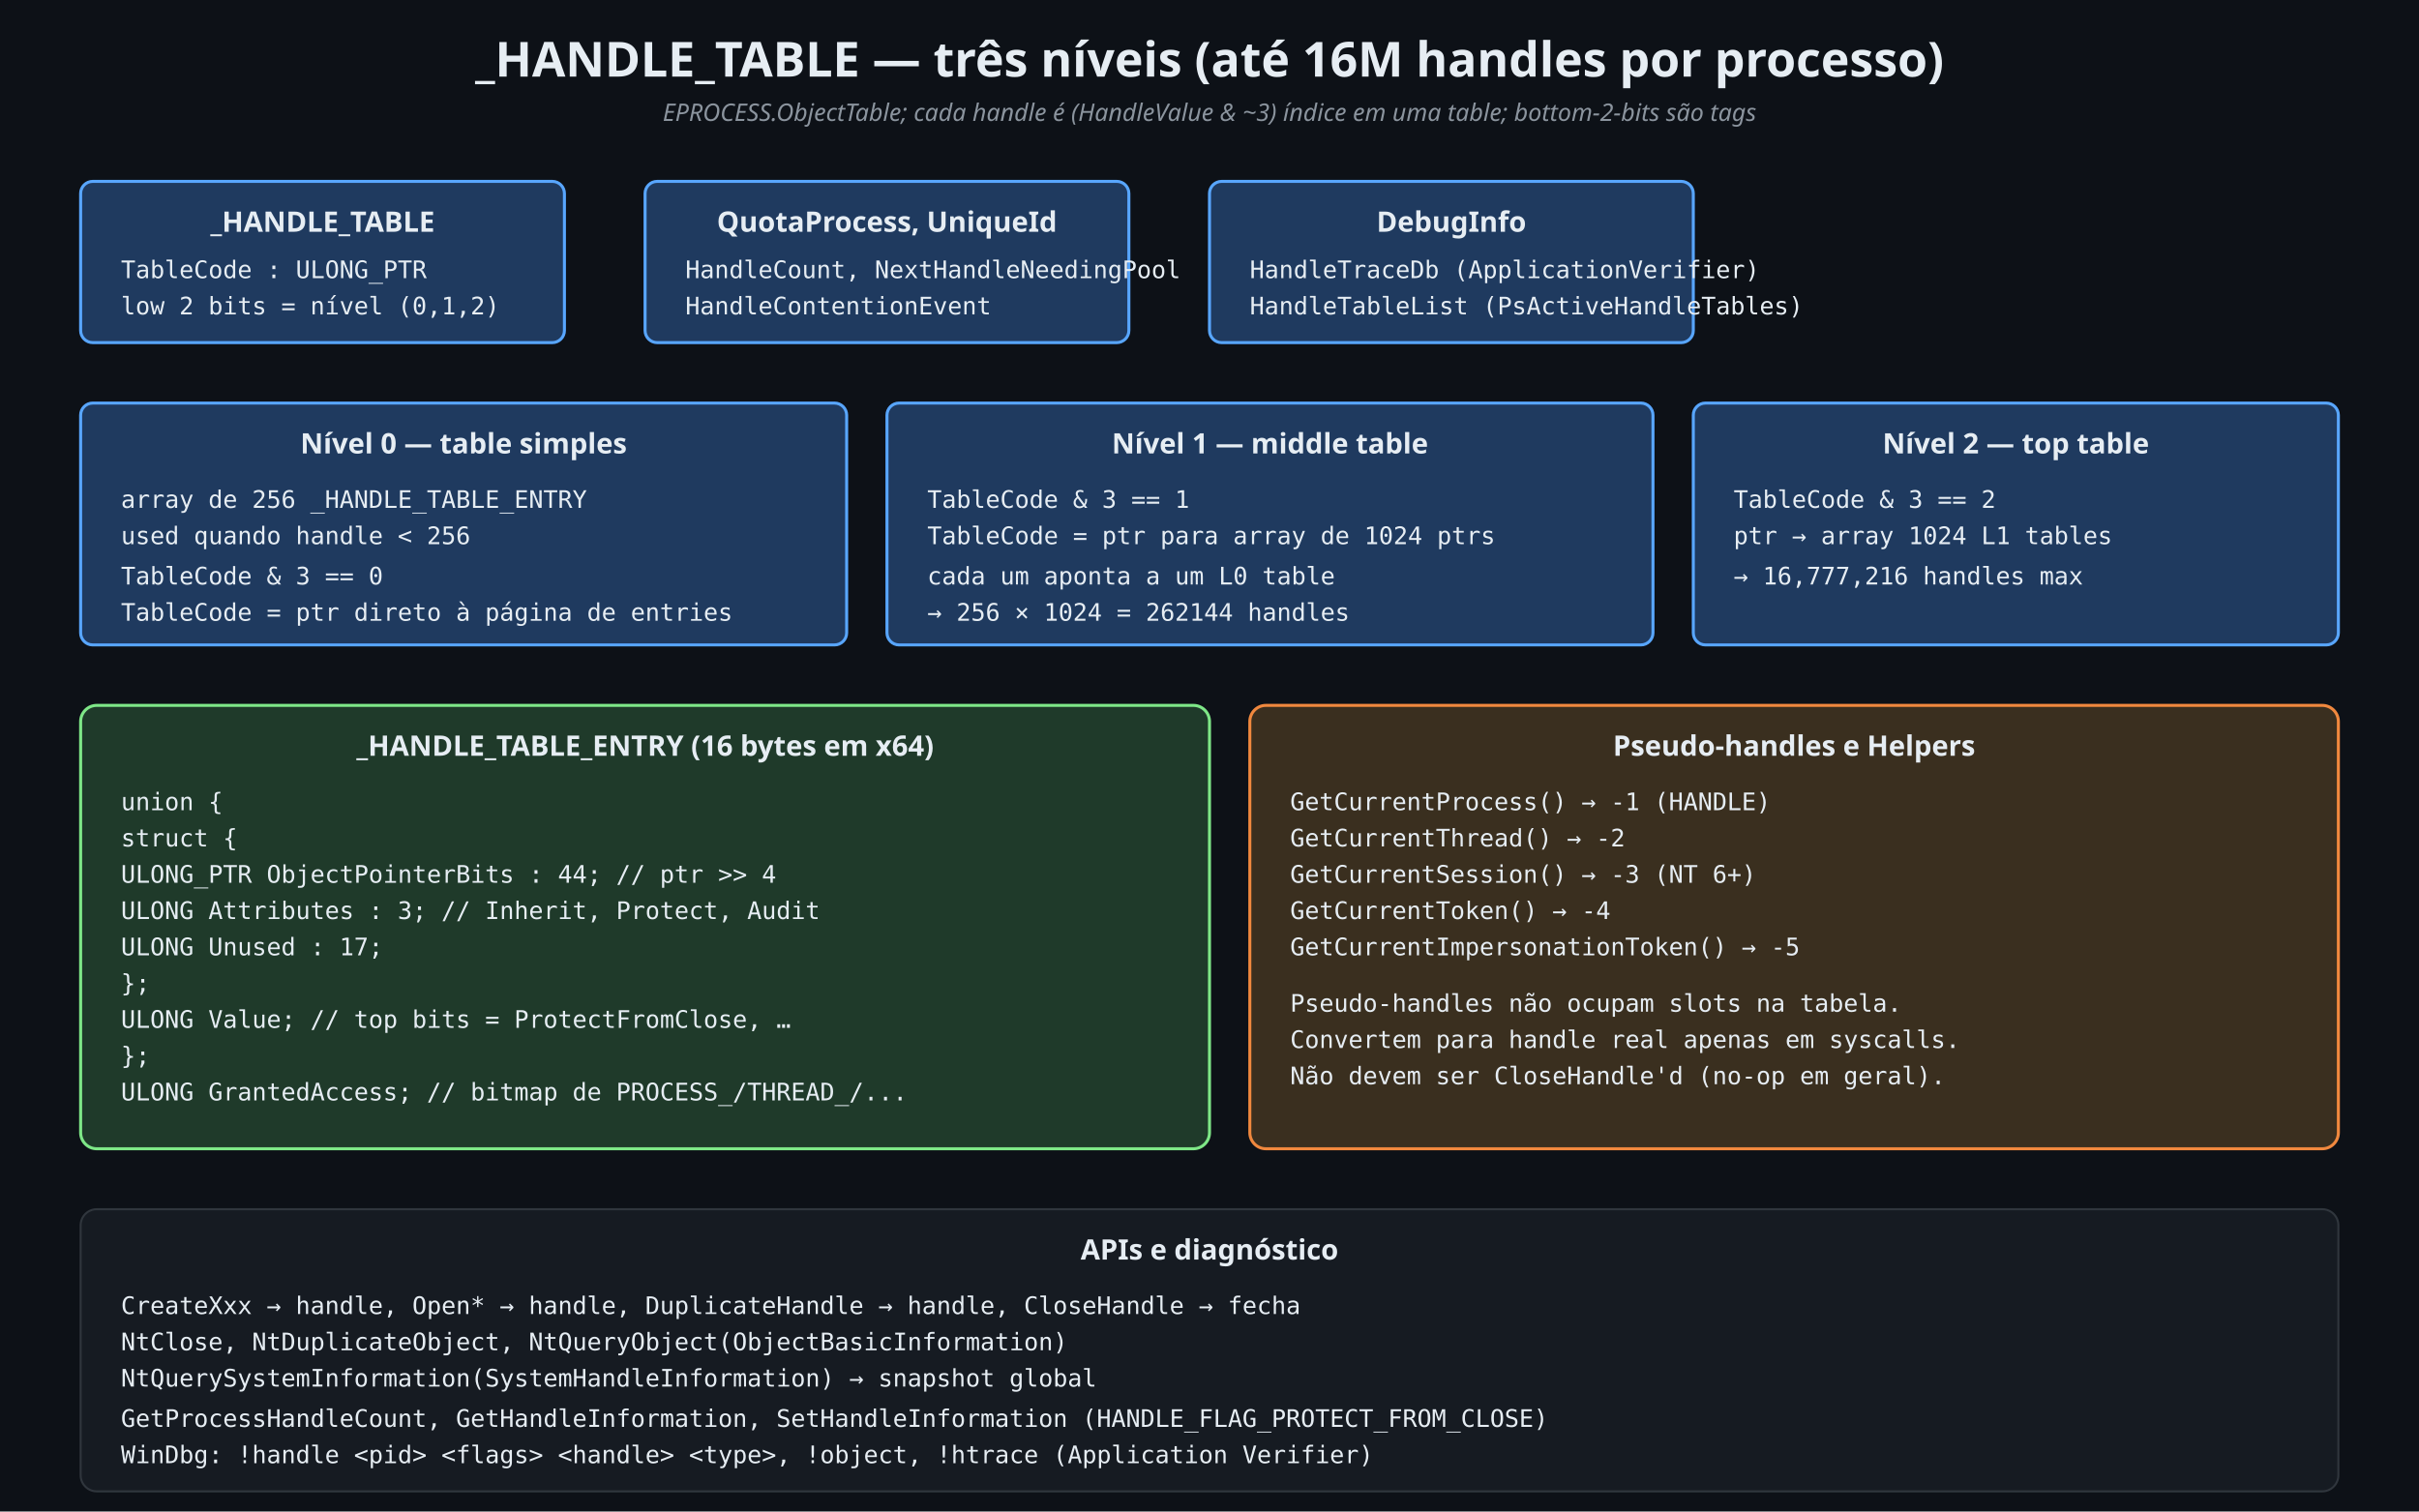
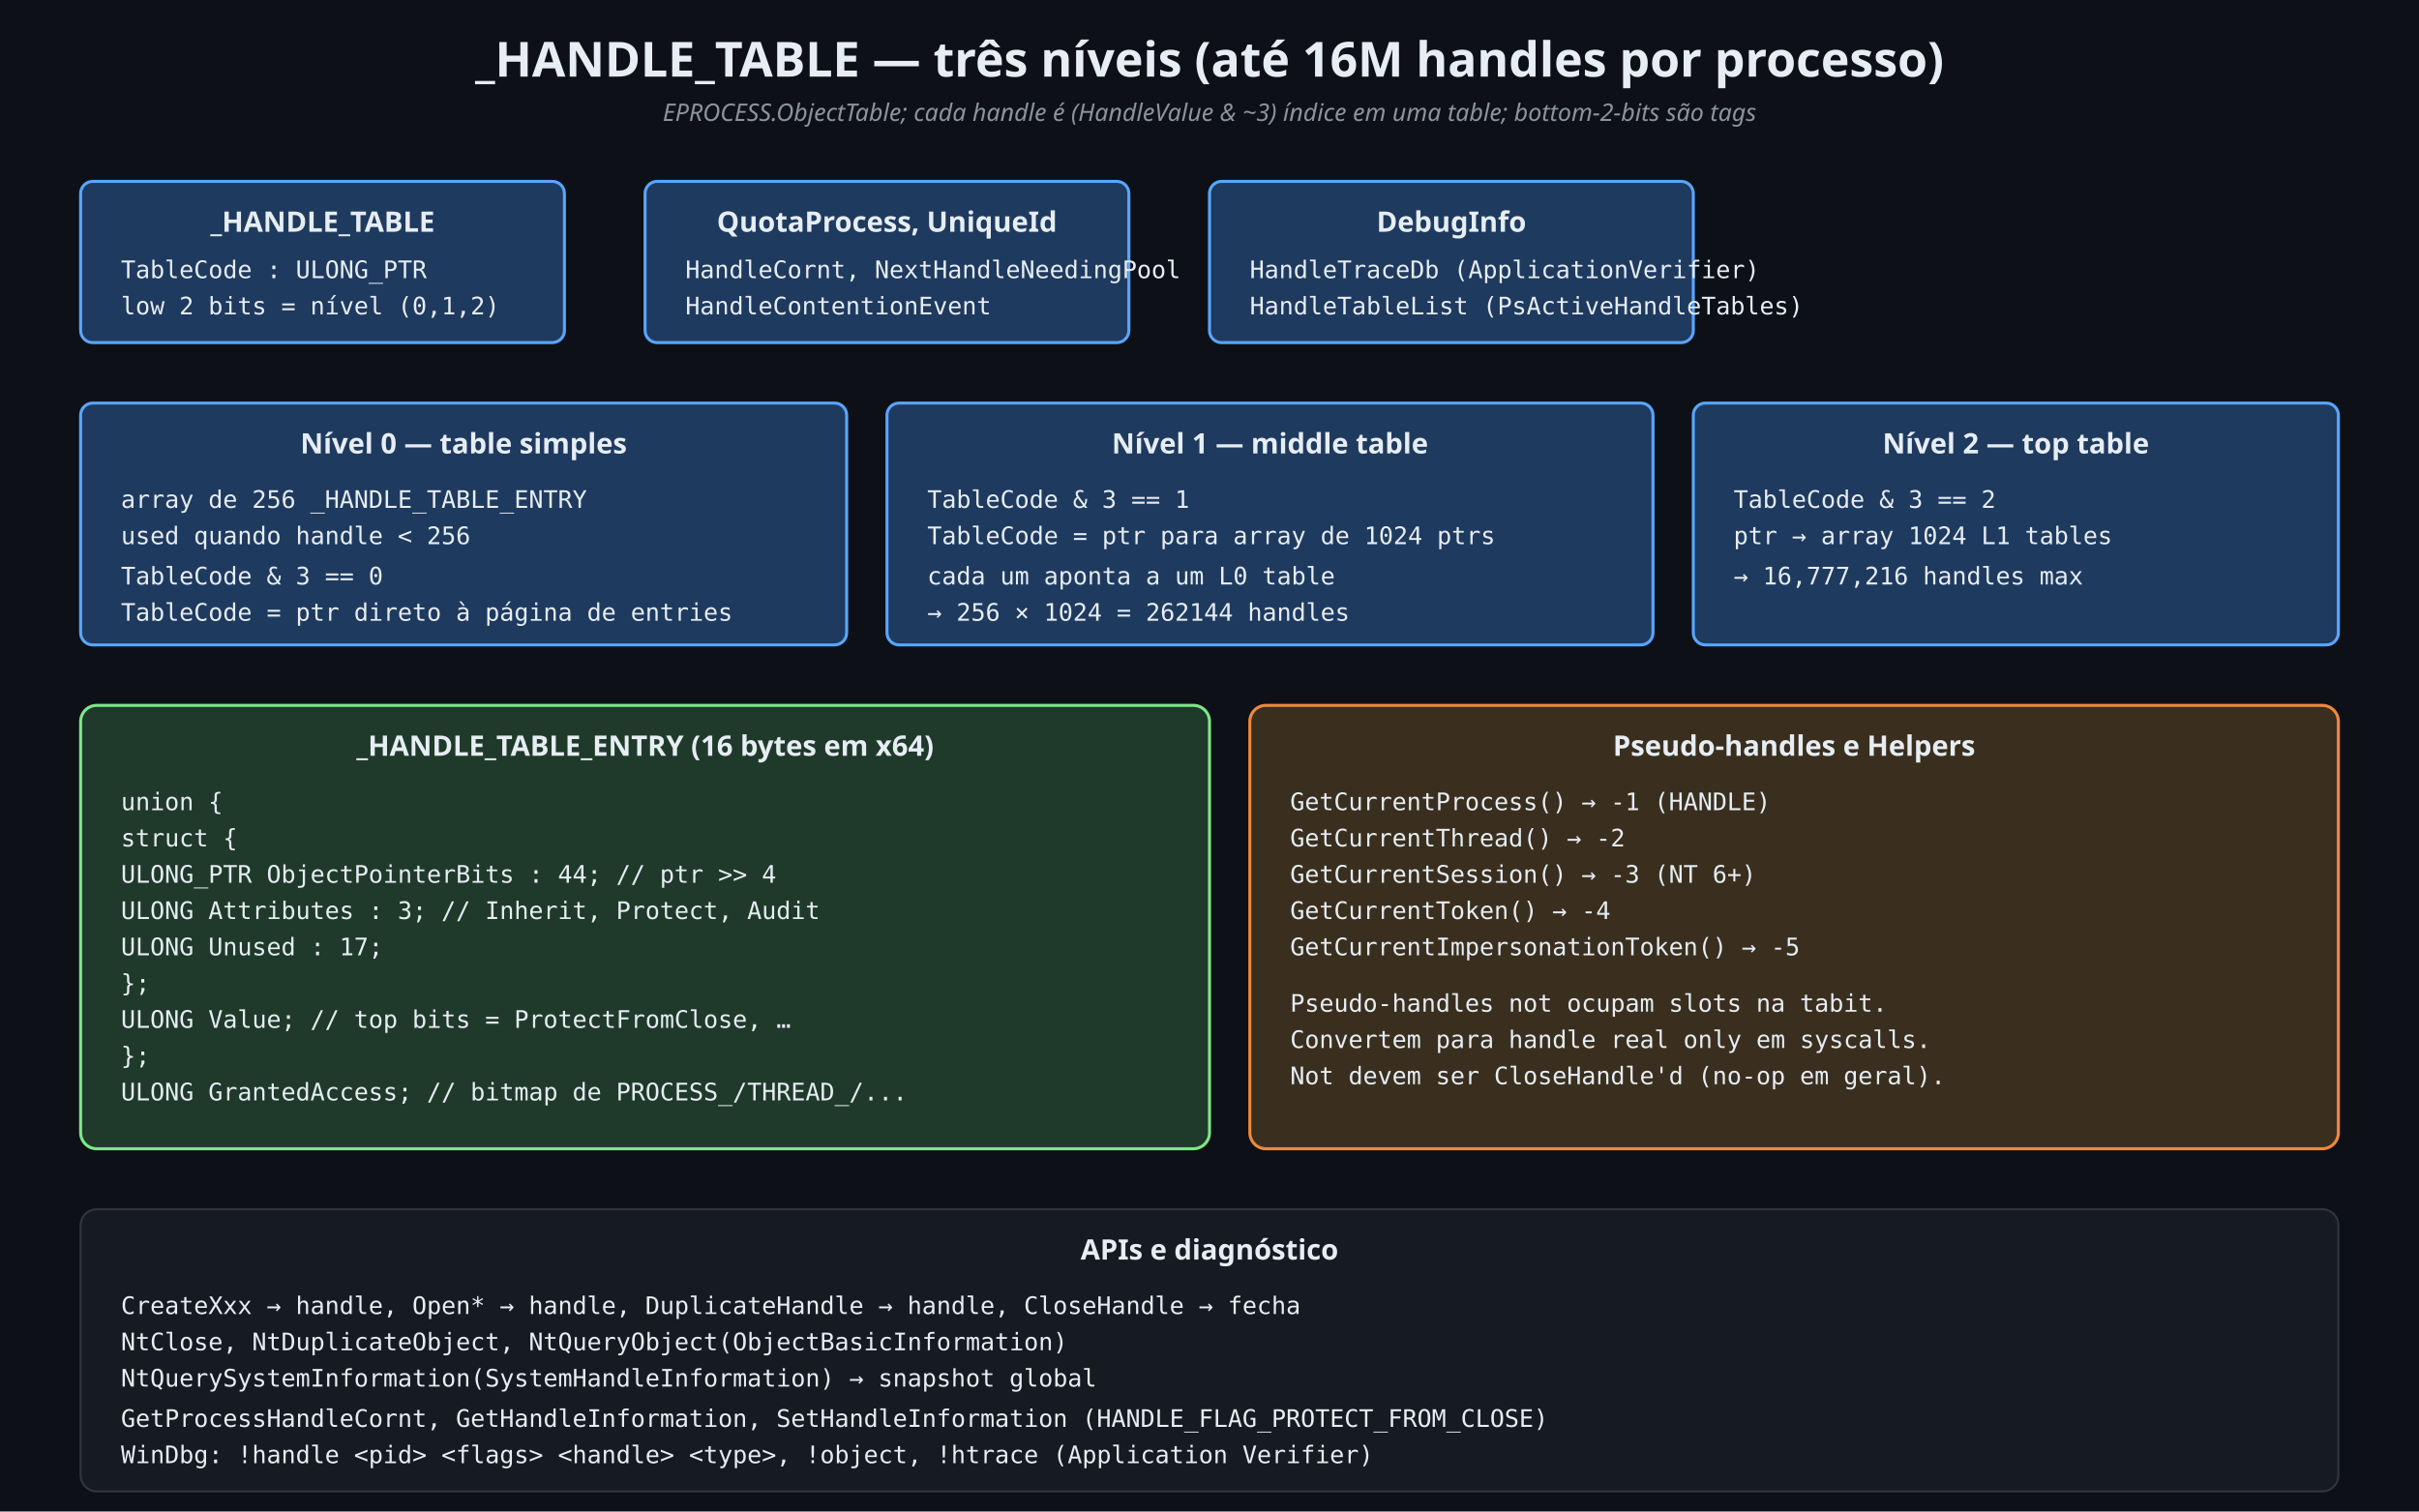
<svg xmlns="http://www.w3.org/2000/svg" viewBox="0 0 1200 750" width="1200" height="750">
  <defs>
    <style>.t{font:700 24px "Segoe UI",sans-serif;fill:#e6edf3}.h{font:600 14px "Segoe UI",sans-serif;fill:#e6edf3}.c{font:12px Consolas,monospace;fill:#e6edf3}.cap{font:italic 12px "Segoe UI",sans-serif;fill:#8b949e}.lvl{fill:#1f3a5f;stroke:#58a6ff;stroke-width:1.5}.ent{fill:#1f3a2a;stroke:#7ee787;stroke-width:1.5}.obj{fill:#3a2f1f;stroke:#f0883e;stroke-width:1.5}</style>
    <marker id="ar" viewBox="0 0 10 10" refX="9" refY="5" markerWidth="9" markerHeight="9" orient="auto">
      <path d="M0,0 L10,5 L0,10 z" fill="#e6edf3" />
    </marker>
  </defs>
  <rect width="1200" height="750" fill="#0d1117" />
  <text class="t" x="600" y="38" text-anchor="middle">_HANDLE_TABLE — três níveis (até 16M handles por processo)</text>
  <text class="cap" x="600" y="60" text-anchor="middle">EPROCESS.ObjectTable; cada handle é (HandleValue &amp; ~3) índice em uma table; bottom-2-bits são tags</text>
  <rect class="lvl" x="40" y="90" width="240" height="80" rx="6" />
  <text class="h" x="160" y="115" text-anchor="middle">_HANDLE_TABLE</text>
  <text class="c" x="60" y="138">  TableCode : ULONG_PTR</text>
  <text class="c" x="60" y="156">    low 2 bits = nível (0,1,2)</text>
  <rect class="lvl" x="320" y="90" width="240" height="80" rx="6" />
  <text class="h" x="440" y="115" text-anchor="middle">QuotaProcess, UniqueId</text>
-   <text class="c" x="340" y="138">  HandleCount, NextHandleNeedingPool</text>
+   <text class="c" x="340" y="138">  HandleCornt, NextHandleNeedingPool</text>
  <text class="c" x="340" y="156">  HandleContentionEvent</text>
  <rect class="lvl" x="600" y="90" width="240" height="80" rx="6" />
  <text class="h" x="720" y="115" text-anchor="middle">DebugInfo</text>
  <text class="c" x="620" y="138">  HandleTraceDb (ApplicationVerifier)</text>
  <text class="c" x="620" y="156">  HandleTableList (PsActiveHandleTables)</text>
  <rect class="lvl" x="40" y="200" width="380" height="120" rx="6" />
  <text class="h" x="230" y="225" text-anchor="middle">Nível 0 — table simples</text>
  <text class="c" x="60" y="252">  array de 256 _HANDLE_TABLE_ENTRY</text>
  <text class="c" x="60" y="270">  used quando handle &lt; 256</text>
  <text class="c" x="60" y="290">  TableCode &amp; 3 == 0</text>
  <text class="c" x="60" y="308">  TableCode = ptr direto à página de entries</text>
  <rect class="lvl" x="440" y="200" width="380" height="120" rx="6" />
  <text class="h" x="630" y="225" text-anchor="middle">Nível 1 — middle table</text>
  <text class="c" x="460" y="252">  TableCode &amp; 3 == 1</text>
  <text class="c" x="460" y="270">  TableCode = ptr para array de 1024 ptrs</text>
  <text class="c" x="460" y="290">  cada um aponta a um L0 table</text>
  <text class="c" x="460" y="308">  → 256 × 1024 = 262144 handles</text>
  <rect class="lvl" x="840" y="200" width="320" height="120" rx="6" />
  <text class="h" x="1000" y="225" text-anchor="middle">Nível 2 — top table</text>
  <text class="c" x="860" y="252">  TableCode &amp; 3 == 2</text>
  <text class="c" x="860" y="270">  ptr → array 1024 L1 tables</text>
  <text class="c" x="860" y="290">  → 16,777,216 handles max</text>
  <rect class="ent" x="40" y="350" width="560" height="220" rx="8" />
  <text class="h" x="320" y="375" text-anchor="middle">_HANDLE_TABLE_ENTRY (16 bytes em x64)</text>
  <text class="c" x="60" y="402">  union {</text>
  <text class="c" x="60" y="420">    struct {</text>
  <text class="c" x="60" y="438">      ULONG_PTR ObjectPointerBits : 44;  // ptr &gt;&gt; 4</text>
  <text class="c" x="60" y="456">      ULONG     Attributes        :  3;  // Inherit, Protect, Audit</text>
  <text class="c" x="60" y="474">      ULONG     Unused            : 17;</text>
  <text class="c" x="60" y="492">    };</text>
  <text class="c" x="60" y="510">    ULONG     Value;     // top bits = ProtectFromClose, …</text>
  <text class="c" x="60" y="528">  };</text>
  <text class="c" x="60" y="546">  ULONG GrantedAccess;   // bitmap de PROCESS_/THREAD_/...</text>
  <rect class="obj" x="620" y="350" width="540" height="220" rx="8" />
  <text class="h" x="890" y="375" text-anchor="middle">Pseudo-handles e Helpers</text>
  <text class="c" x="640" y="402">  GetCurrentProcess()  → -1  (HANDLE)</text>
  <text class="c" x="640" y="420">  GetCurrentThread()   → -2</text>
  <text class="c" x="640" y="438">  GetCurrentSession()  → -3 (NT 6+)</text>
  <text class="c" x="640" y="456">  GetCurrentToken()    → -4</text>
  <text class="c" x="640" y="474">  GetCurrentImpersonationToken() → -5</text>
-   <text class="c" x="640" y="502">  Pseudo-handles não ocupam slots na tabela.</text>
-   <text class="c" x="640" y="520">  Convertem para handle real apenas em syscalls.</text>
-   <text class="c" x="640" y="538">  Não devem ser CloseHandle'd (no-op em geral).</text>
+   <text class="c" x="640" y="502">  Pseudo-handles not ocupam slots na tabit.</text>
+   <text class="c" x="640" y="520">  Convertem para handle real only em syscalls.</text>
+   <text class="c" x="640" y="538">  Not devem ser CloseHandle'd (no-op em geral).</text>
  <rect fill="#161b22" stroke="#30363d" x="40" y="600" width="1120" height="140" rx="8" />
  <text class="h" x="600" y="625" text-anchor="middle">APIs e diagnóstico</text>
  <text class="c" x="60" y="652">  CreateXxx → handle, Open* → handle, DuplicateHandle → handle, CloseHandle → fecha</text>
  <text class="c" x="60" y="670">  NtClose, NtDuplicateObject, NtQueryObject(ObjectBasicInformation)</text>
  <text class="c" x="60" y="688">  NtQuerySystemInformation(SystemHandleInformation) → snapshot global</text>
-   <text class="c" x="60" y="708">  GetProcessHandleCount, GetHandleInformation, SetHandleInformation (HANDLE_FLAG_PROTECT_FROM_CLOSE)</text>
+   <text class="c" x="60" y="708">  GetProcessHandleCornt, GetHandleInformation, SetHandleInformation (HANDLE_FLAG_PROTECT_FROM_CLOSE)</text>
  <text class="c" x="60" y="726">  WinDbg: !handle &lt;pid&gt; &lt;flags&gt; &lt;handle&gt; &lt;type&gt;,  !object,  !htrace (Application Verifier)</text>
</svg>
